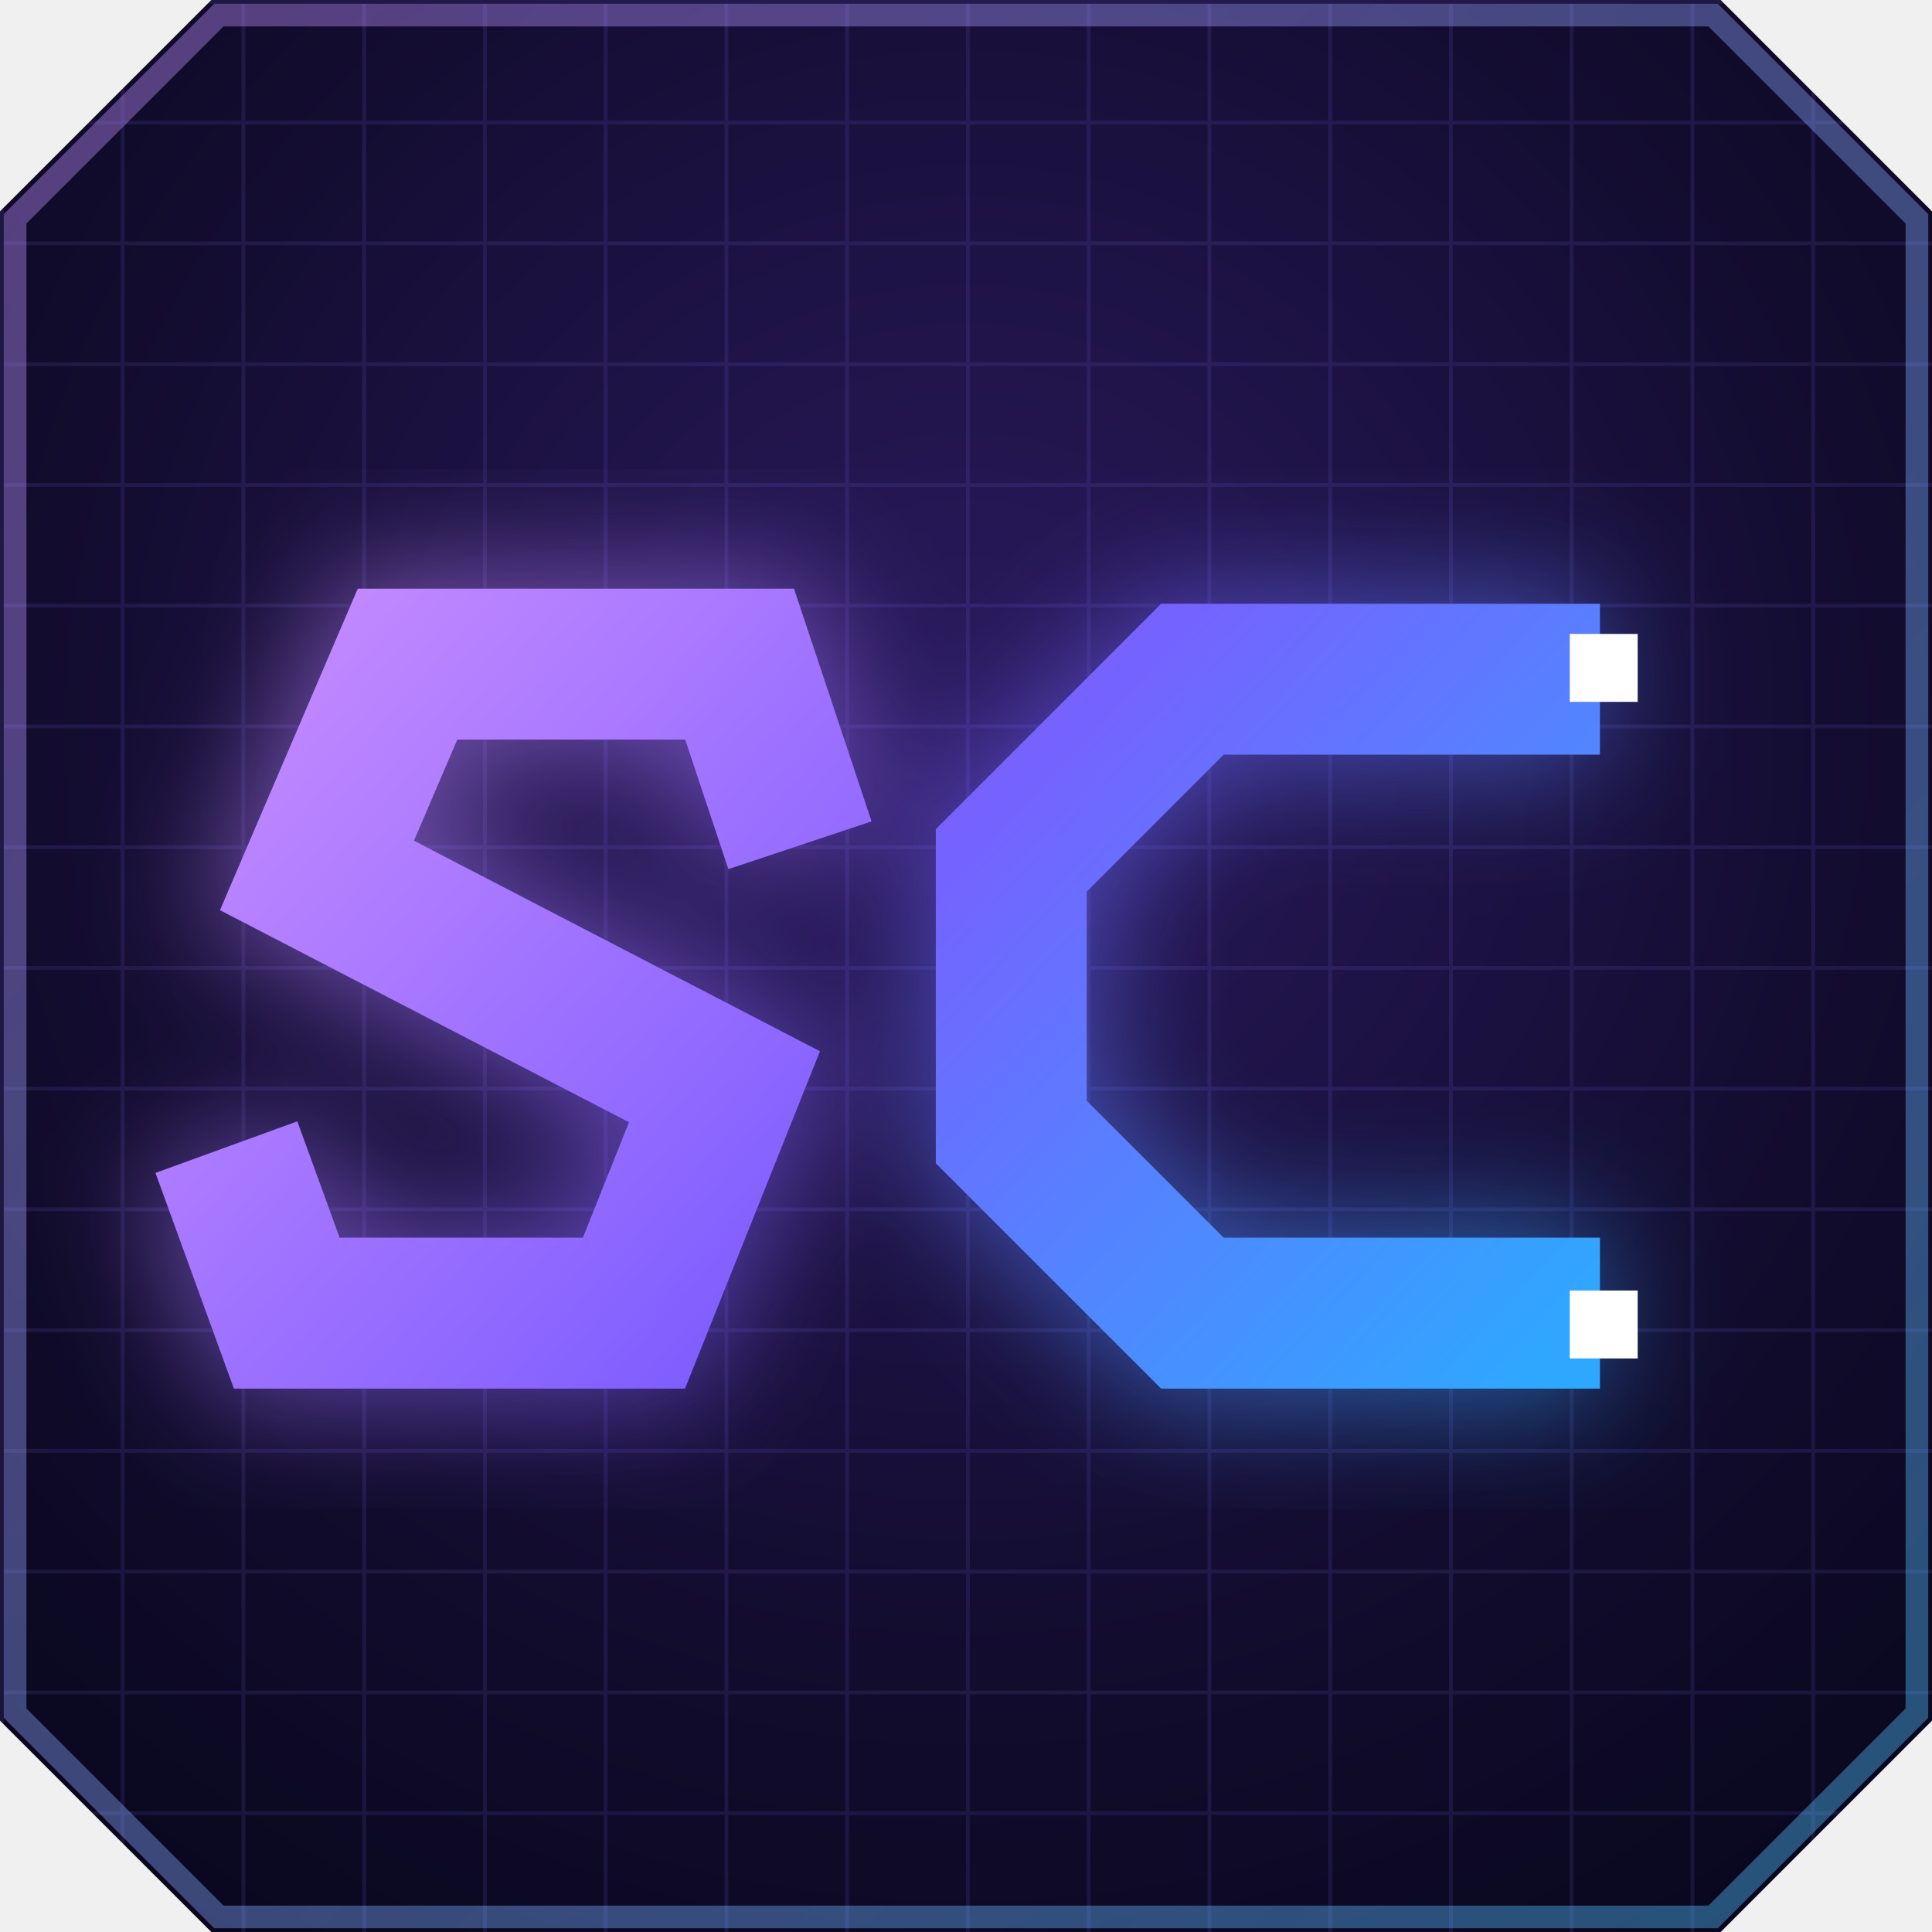
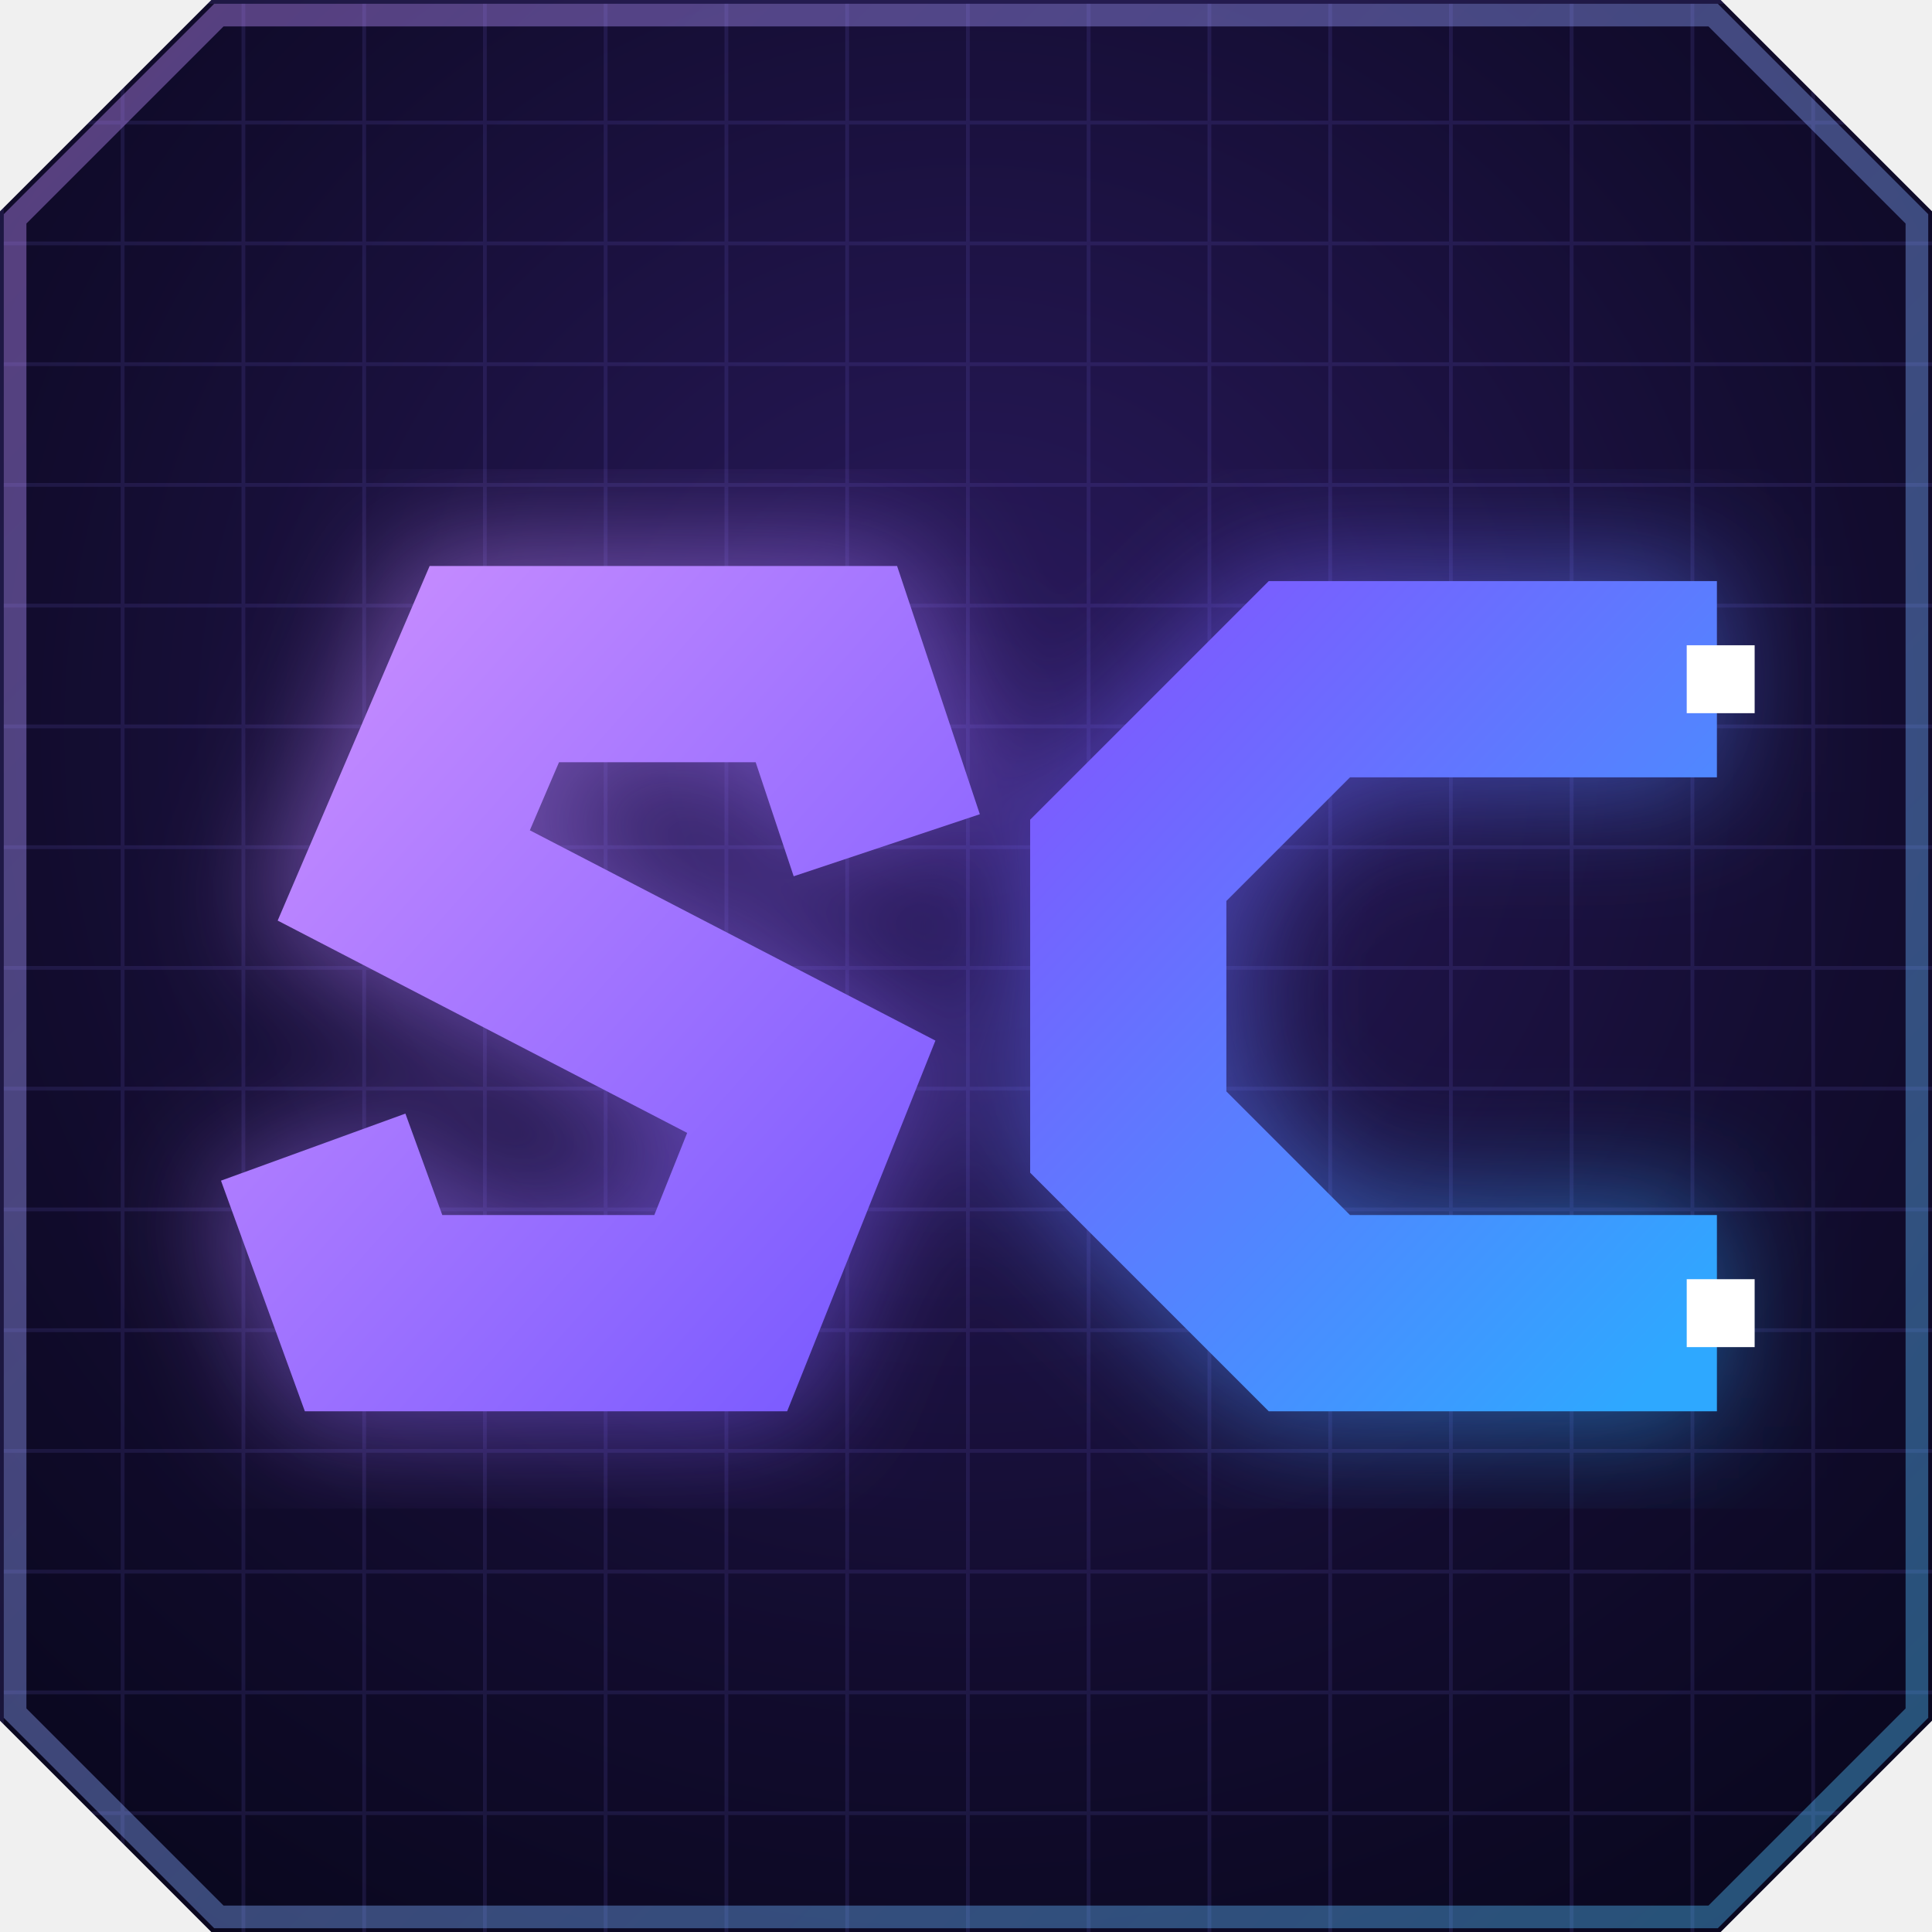
<svg xmlns="http://www.w3.org/2000/svg" viewBox="0 0 256 256" width="256" height="256" role="img" aria-label="Scenecaster SC">
  <defs>
    <radialGradient id="bg" cx="0.5" cy="0.38" r="0.8">
      <stop offset="0" stop-color="#2a1a5e" />
      <stop offset="0.6" stop-color="#120c2e" />
      <stop offset="1" stop-color="#07061a" />
    </radialGradient>
    <linearGradient id="s" x1="0" y1="0" x2="1" y2="1">
      <stop offset="0" stop-color="#c58bff" />
      <stop offset="1" stop-color="#7c5cff" />
    </linearGradient>
    <linearGradient id="c" x1="0" y1="0" x2="1" y2="1">
      <stop offset="0" stop-color="#7c5cff" />
      <stop offset="1" stop-color="#2ea8ff" />
    </linearGradient>
    <linearGradient id="frame" x1="0" y1="0" x2="1" y2="1">
      <stop offset="0" stop-color="#c58bff" />
      <stop offset="1" stop-color="#4cc3ff" />
    </linearGradient>
    <filter id="glow" x="-30%" y="-30%" width="160%" height="160%">
      <feGaussianBlur stdDeviation="8" />
    </filter>
    <pattern id="grid" width="16" height="16" patternUnits="userSpaceOnUse">
      <path d="M16 0H0V16" fill="none" stroke="#8b7bff" stroke-opacity=".12" stroke-width="1" />
    </pattern>
    <clipPath id="tile">
      <polygon points="28,0 228,0 256,28 256,228 228,256 28,256 0,228 0,28" />
    </clipPath>
  </defs>
  <g clip-path="url(#tile)">
    <rect width="256" height="256" fill="url(#bg)" />
    <rect width="256" height="256" fill="url(#grid)" />
  </g>
  <polygon points="29,2 227,2 254,29 254,227 227,254 29,254 2,227 2,29" fill="none" stroke="url(#frame)" stroke-opacity=".4" stroke-width="3" />
-   <g transform="translate(-10 0)" fill="none" stroke-linecap="butt" stroke-linejoin="miter" stroke-miterlimit="10">
-     <g stroke-width="24" opacity=".55" filter="url(#glow)">
+   <g transform="translate(1.5 0)" fill="none" stroke-linecap="butt" stroke-linejoin="miter" stroke-miterlimit="10">
+     <g stroke-width="30" opacity=".55" filter="url(#glow)">
      <path d="M116 112 L108 88 H64 L52 116 L106 144 L94 174 H48 L40 152" stroke="url(#s)" />
-       <path d="M222 90 H168 L144 114 V150 L168 174 H222" stroke="url(#c)" />
+       <path d="M226 90 H172 L148 114 V150 L172 174 H226" stroke="url(#c)" />
    </g>
-     <g stroke-width="20">
+     <g stroke-width="26">
      <path d="M116 112 L108 88 H64 L52 116 L106 144 L94 174 H48 L40 152" stroke="url(#s)" />
-       <path d="M222 90 H168 L144 114 V150 L168 174 H222" stroke="url(#c)" />
+       <path d="M226 90 H172 L148 114 V150 L172 174 H226" stroke="url(#c)" />
    </g>
    <g fill="#fff" stroke="none">
-       <rect x="218" y="84" width="9" height="9" />
-       <rect x="218" y="171" width="9" height="9" />
+       <rect x="222" y="85.5" width="9" height="9" />
+       <rect x="222" y="169.5" width="9" height="9" />
    </g>
  </g>
</svg>
